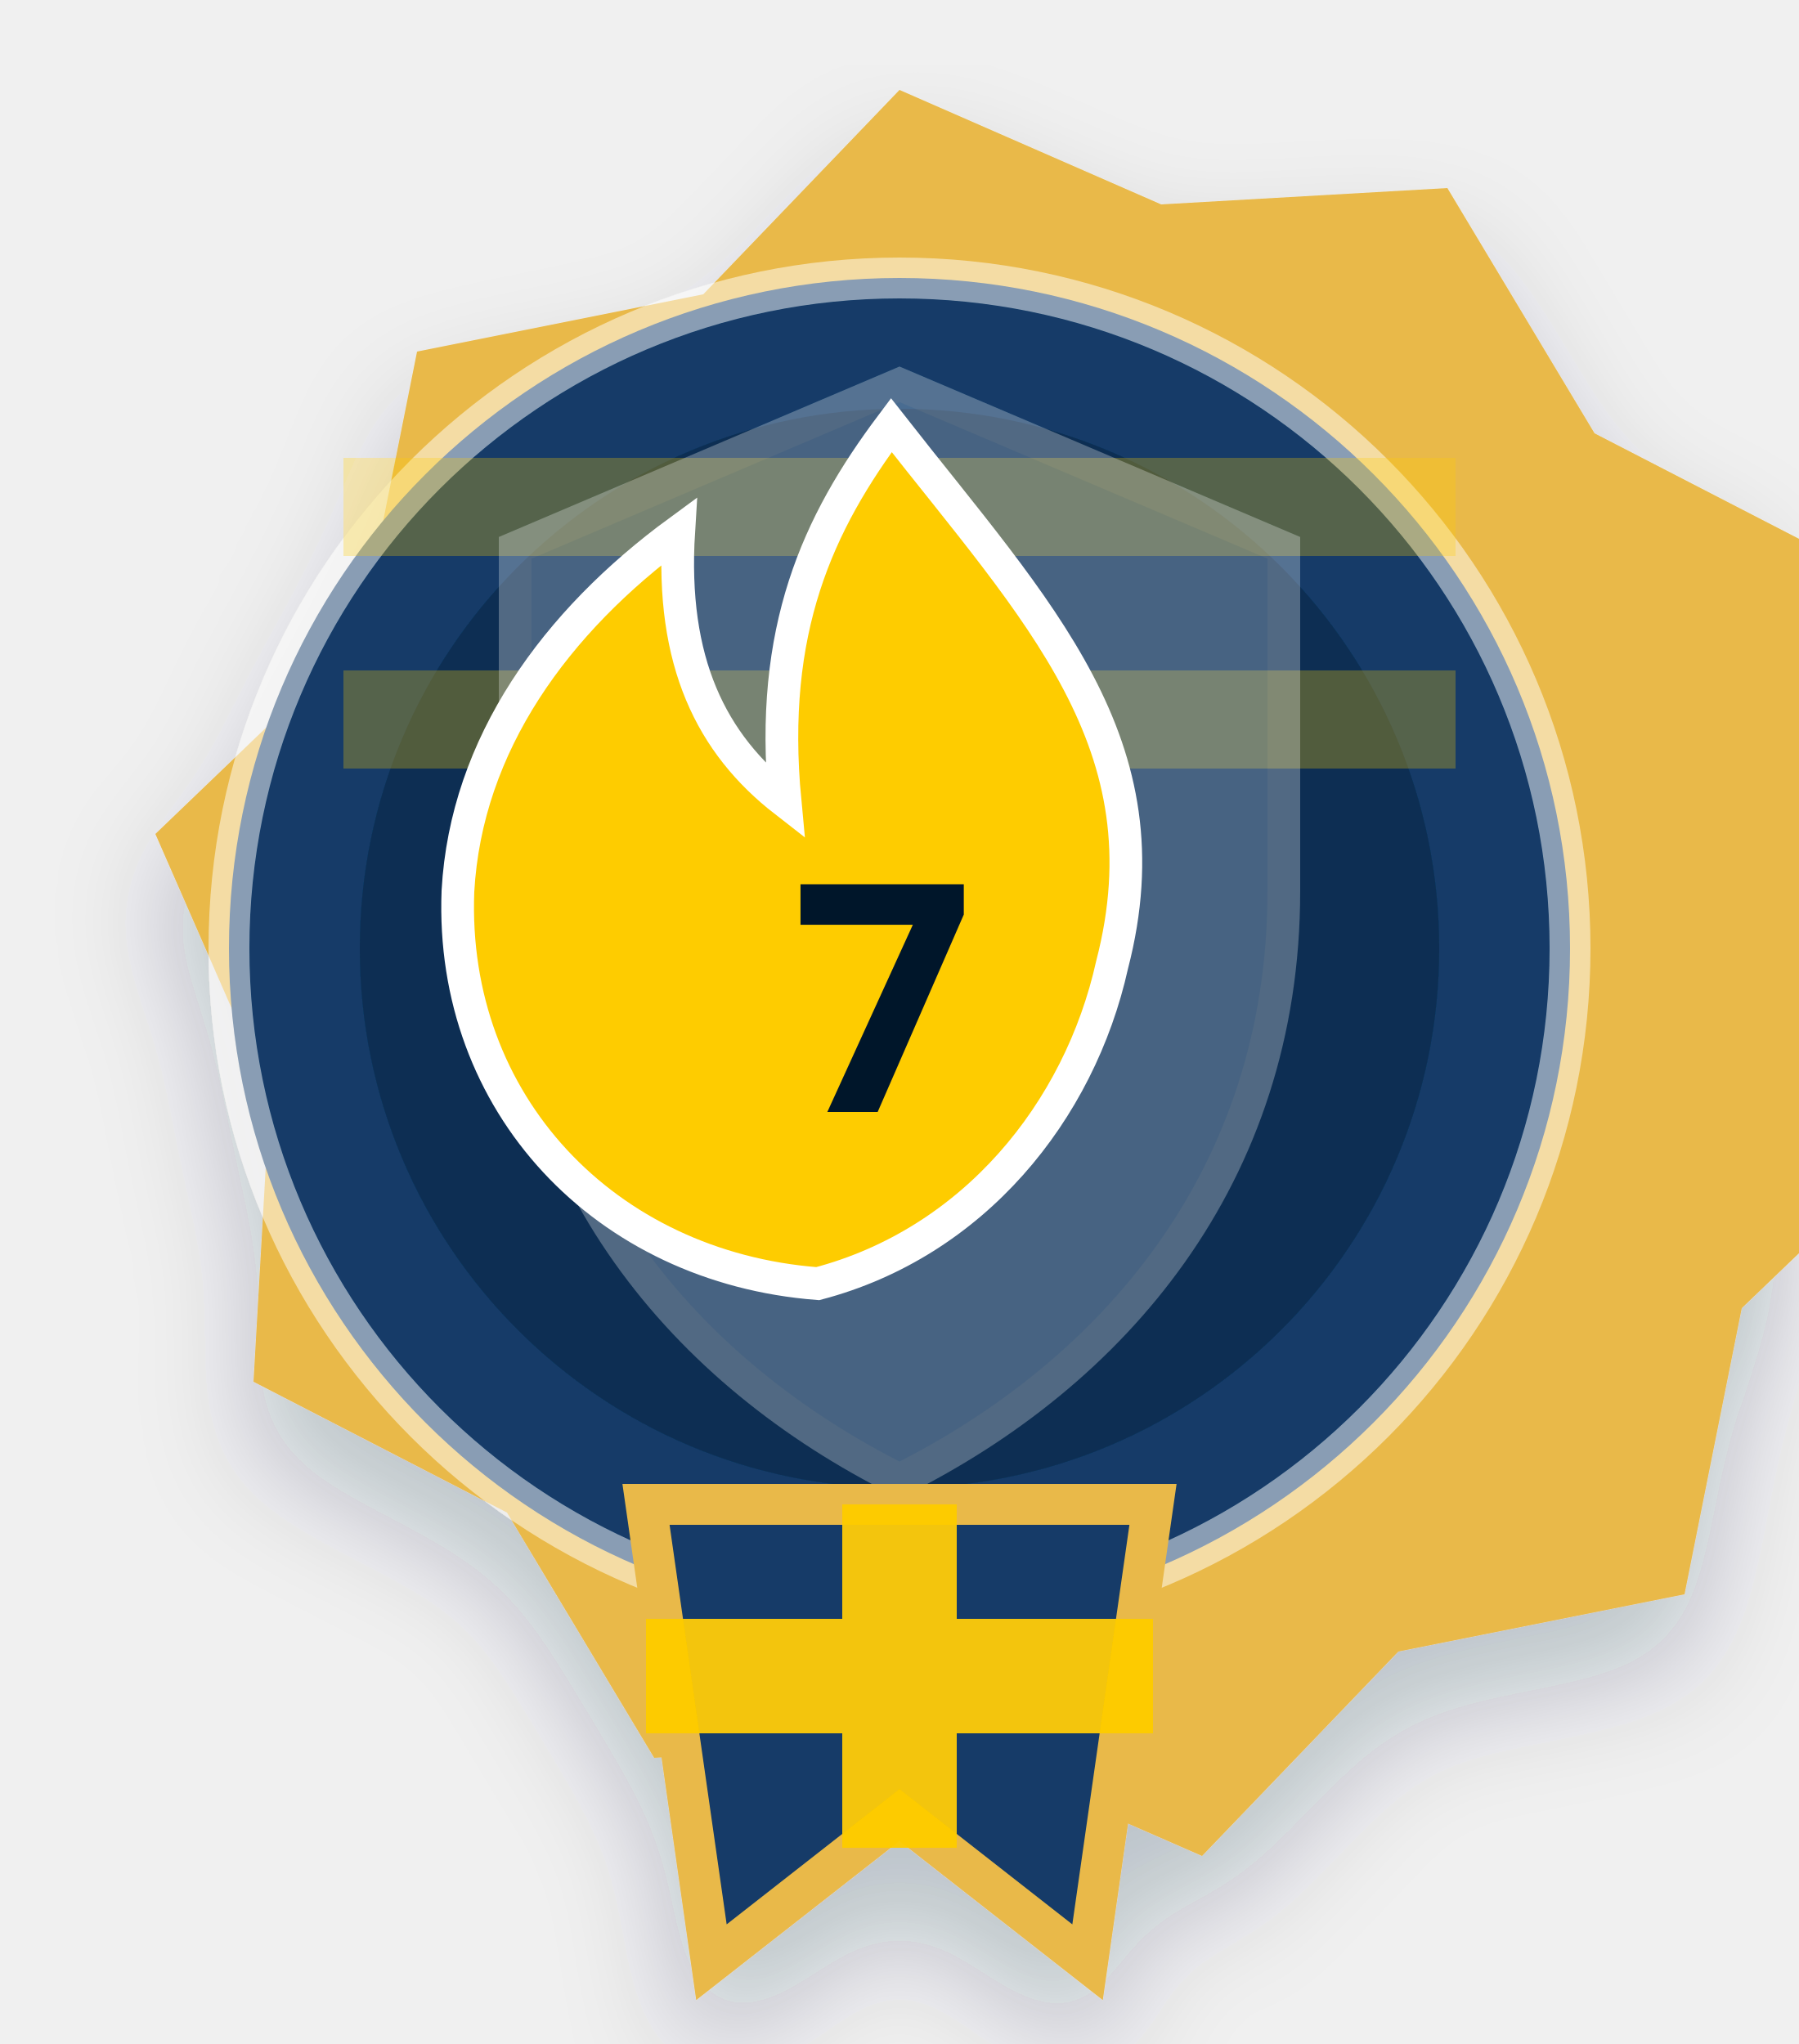
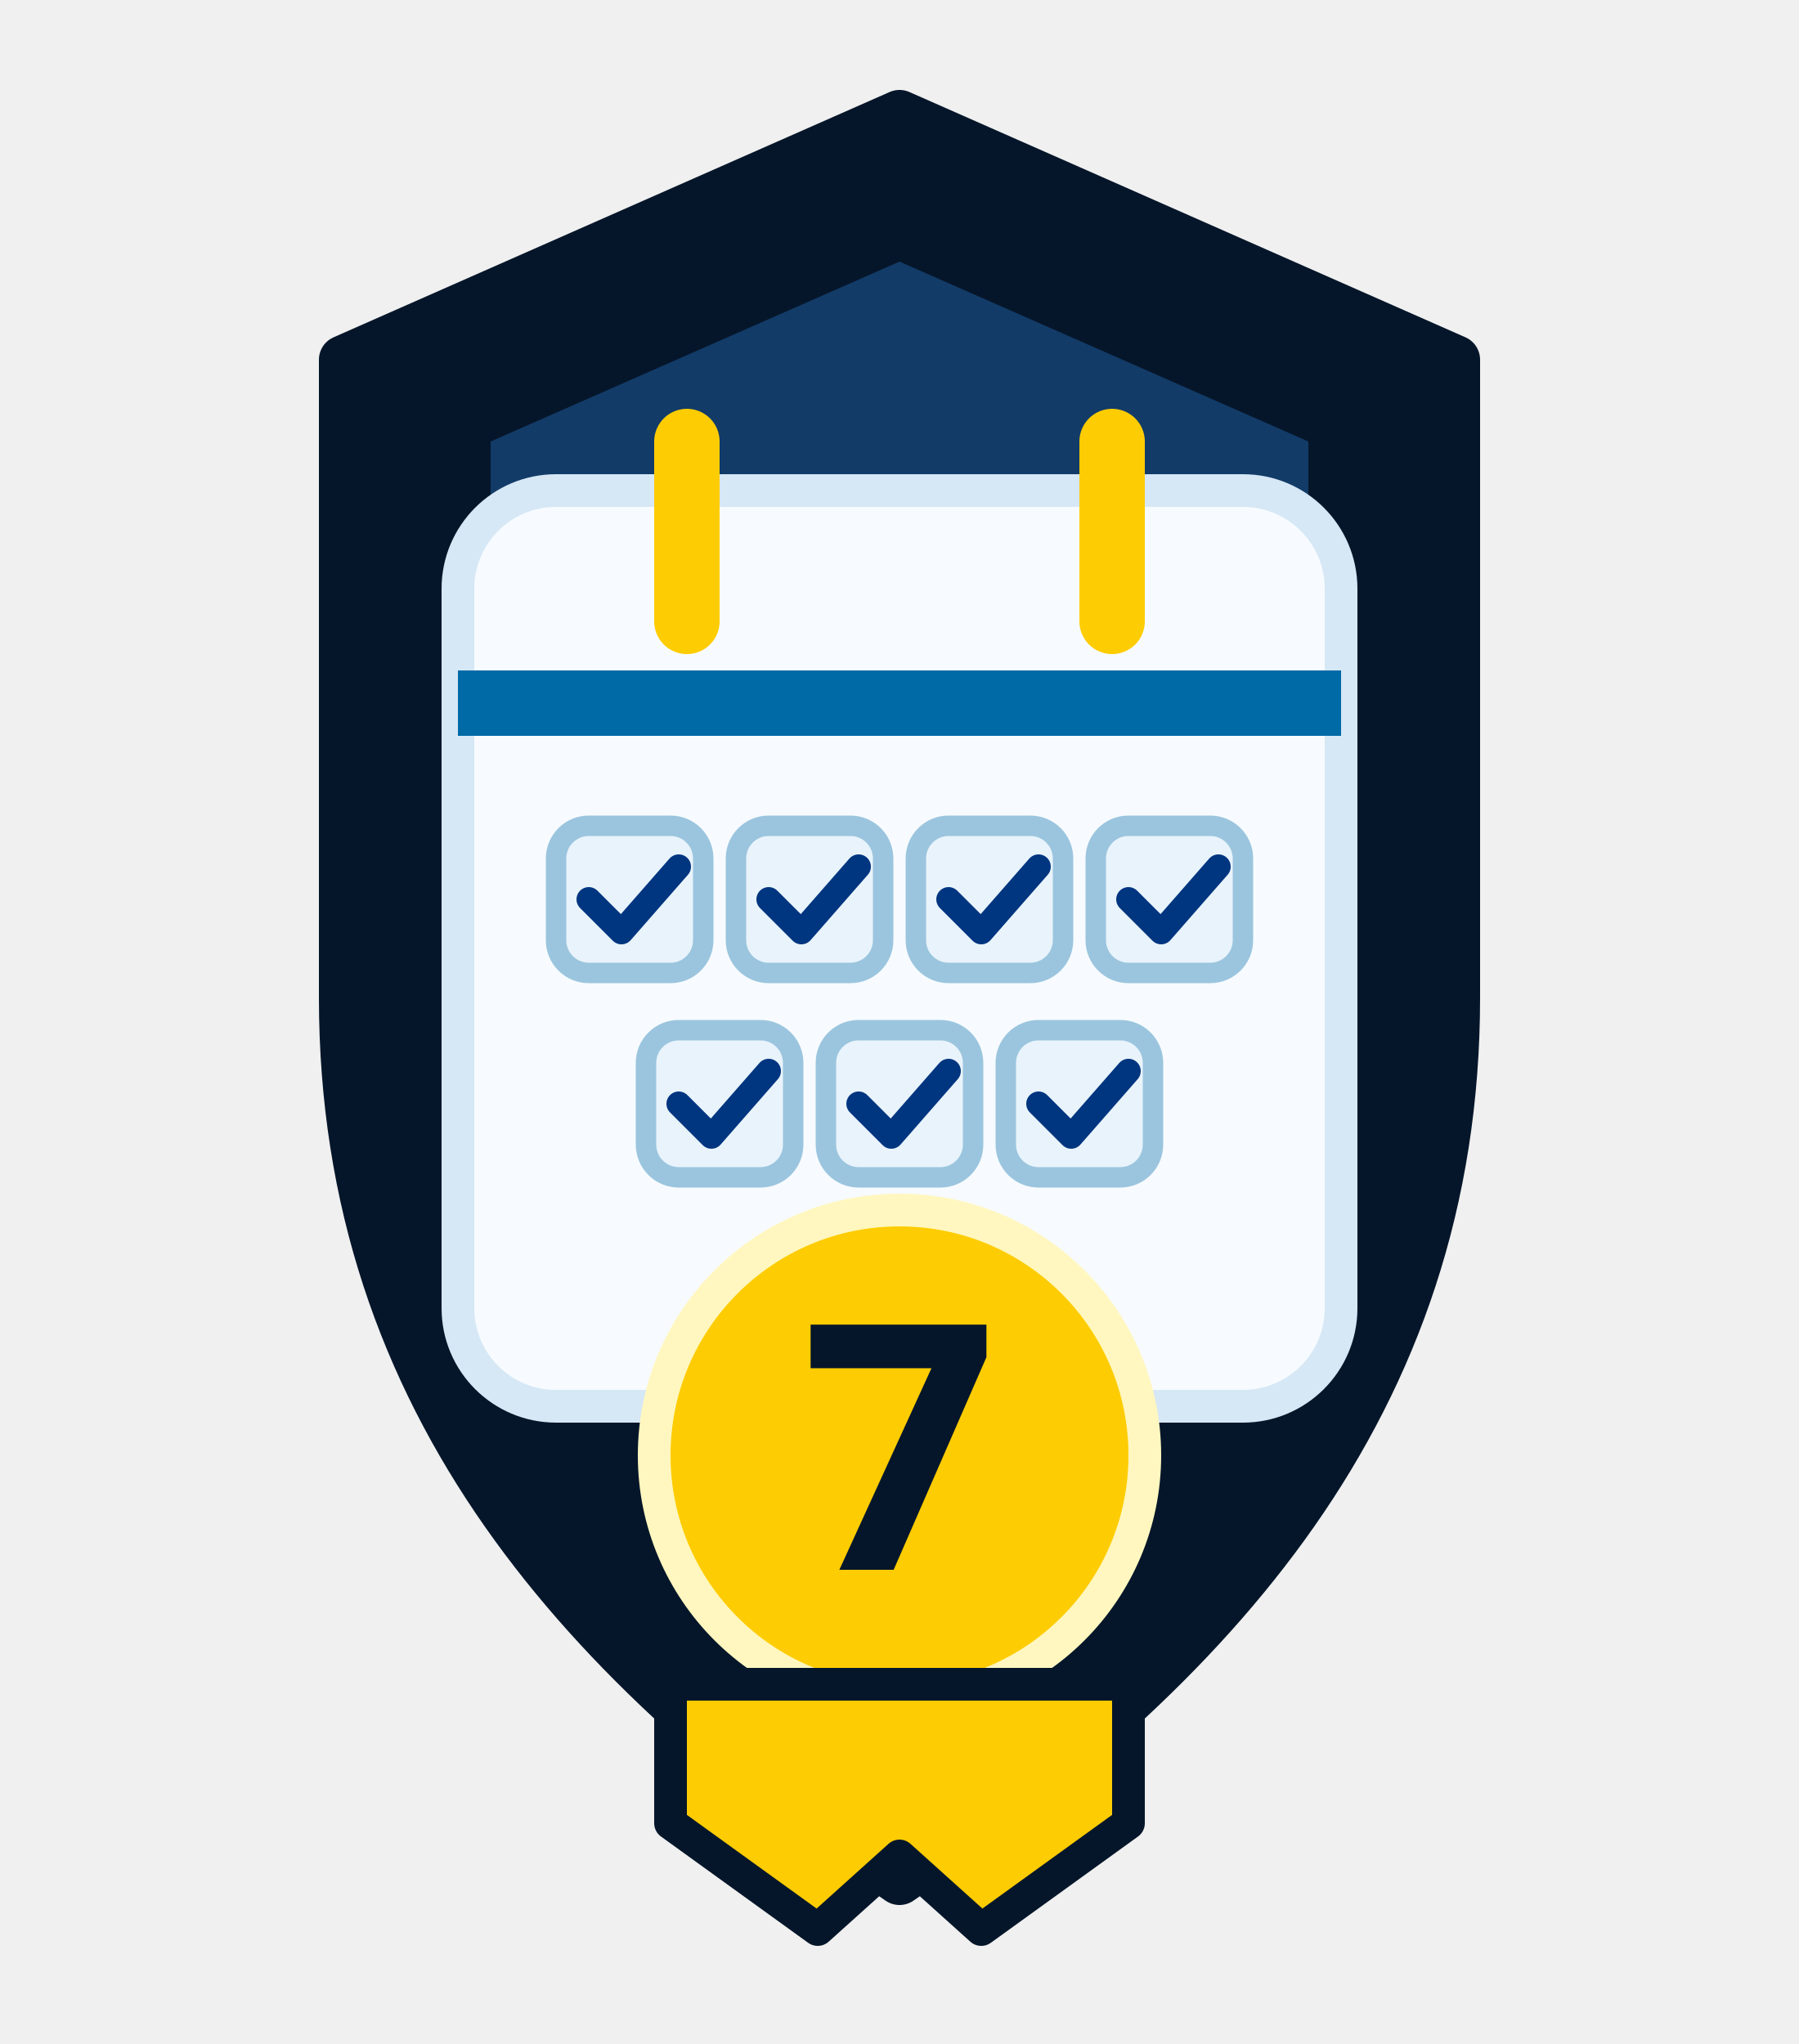
<svg xmlns="http://www.w3.org/2000/svg" width="220" height="250" viewBox="0 0 220 250" fill="none">
-   <defs>
-     <linearGradient id="blueDeep" x1="0" y1="0" x2="1" y2="1">
-       <stop stop-color="#006AA7" />
-       <stop offset="1" stop-color="#003580" />
-     </linearGradient>
-     <linearGradient id="navyGlow" x1="0" y1="0" x2="1" y2="1">
-       <stop stop-color="#123B68" />
-       <stop offset="1" stop-color="#06162A" />
-     </linearGradient>
-     <linearGradient id="gold" x1="0" y1="0" x2="0" y2="1">
-       <stop stop-color="#FFE47A" />
-       <stop offset=".5" stop-color="#FECC02" />
-       <stop offset="1" stop-color="#E3A900" />
-     </linearGradient>
-     <linearGradient id="silver" x1="0" y1="0" x2="0" y2="1">
-       <stop stop-color="#FFFFFF" />
-       <stop offset=".5" stop-color="#DDE7F0" />
-       <stop offset="1" stop-color="#AABBCB" />
-     </linearGradient>
-     <filter id="shadow" x="-30%" y="-30%" width="160%" height="170%">
-       <feDropShadow dx="0" dy="8" stdDeviation="7" flood-color="#001C46" flood-opacity=".22" />
-     </filter>
-     <filter id="smallShadow" x="-30%" y="-30%" width="160%" height="170%">
-       <feDropShadow dx="0" dy="3" stdDeviation="3" flood-color="#001C46" flood-opacity=".18" />
-     </filter>
-     <filter id="glow" x="-50%" y="-50%" width="200%" height="200%">
-       <feGaussianBlur stdDeviation="7" result="b" />
-       <feMerge>
-         <feMergeNode in="b" />
-         <feMergeNode in="SourceGraphic" />
-       </feMerge>
-     </filter>
-   </defs>
-   <g filter="url(#shadow)">
-     <path d="M110 12 142 25l35-2 18 30 31 16-2 35 14 32-25 24-7 35-35 7-24 25-32-14-35 2-18-30-31-16 2-35-14-32 25-24 7-35 35-7 24-25 32 14Z" fill="#E9B949" />
-     <circle cx="110" cy="116" r="82" fill="#123B68" stroke="#fff" stroke-opacity=".5" stroke-width="5" />
-     <circle cx="110" cy="116" r="66" fill="#06162A" opacity=".34" />
-     <path d="M42 62h136M42 88h136" stroke="#FECC02" stroke-width="12" opacity=".28" />
-     <path d="M110 47 157 67v42c0 35-21 59-47 72-26-13-47-37-47-72V67l47-20Z" fill="#DCEBFA" opacity=".28" stroke="#fff" stroke-width="4" />
-     <path d="M109 52c18 23 34 39 27 66-4 18-17 34-36 39-26-2-45-22-44-48 1-18 12-33 27-44-1 16 4 26 13 33-2-21 4-34 13-46Z" fill="#FECC02" stroke="#fff" stroke-width="4" />
-     <text x="108" y="136" text-anchor="middle" fill="#06162A" font-family="system-ui,sans-serif" font-size="39" font-weight="900">7</text>
-     <path d="M79 184h62l-8 56-23-18-23 18-8-56Z" fill="#123B68" stroke="#E9B949" stroke-width="5" />
-     <path d="M103 184h14v42h-14zM79 198h62v14H79z" fill="#FECC02" opacity=".95" />
-   </g>
+   <path d="M110 14 178 44v78c0 50-30 82-68 108-38-26-68-58-68-108V44l68-30Z" fill="#06162A" stroke="#06162A" stroke-width="6" stroke-linejoin="round" />
+   <path d="M110 32 160 54v66c0 36-20 60-50 82-30-22-50-46-50-82V54l50-22Z" fill="#123B68" />
+   <rect x="56" y="60" width="108" height="112" rx="12" fill="#F7FBFF" stroke="#D6E7F5" stroke-width="4" />
+   <path d="M56 86h108" stroke="#006AA7" stroke-width="8" />
+   <path d="M84 54v22M136 54v22" stroke="#FECC02" stroke-width="8" stroke-linecap="round" />
+   <rect x="68" y="101" width="18" height="18" rx="4" fill="#E8F3FB" stroke="#9BC5DE" stroke-width="2.5" />
+   <rect x="90" y="101" width="18" height="18" rx="4" fill="#E8F3FB" stroke="#9BC5DE" stroke-width="2.5" />
+   <rect x="112" y="101" width="18" height="18" rx="4" fill="#E8F3FB" stroke="#9BC5DE" stroke-width="2.5" />
+   <rect x="134" y="101" width="18" height="18" rx="4" fill="#E8F3FB" stroke="#9BC5DE" stroke-width="2.5" />
+   <rect x="79" y="126" width="18" height="18" rx="4" fill="#E8F3FB" stroke="#9BC5DE" stroke-width="2.5" />
+   <rect x="101" y="126" width="18" height="18" rx="4" fill="#E8F3FB" stroke="#9BC5DE" stroke-width="2.5" />
+   <rect x="123" y="126" width="18" height="18" rx="4" fill="#E8F3FB" stroke="#9BC5DE" stroke-width="2.5" />
+   <path d="m72 110 4 4 7-8M94 110l4 4 7-8M116 110l4 4 7-8M138 110l4 4 7-8M83 135l4 4 7-8M105 135l4 4 7-8M127 135l4 4 7-8" stroke="#003580" stroke-width="3" stroke-linecap="round" stroke-linejoin="round" />
+   <circle cx="110" cy="178" r="30" fill="#FECC02" stroke="#FFF7BF" stroke-width="4" />
+   <text x="110" y="192" text-anchor="middle" fill="#06162A" font-family="system-ui,sans-serif" font-size="42" font-weight="900">7</text>
+   <path d="M82 206h56v17l-18 13-10-9-10 9-18-13v-17Z" fill="#FECC02" stroke="#06162A" stroke-width="4" stroke-linejoin="round" />
</svg>
